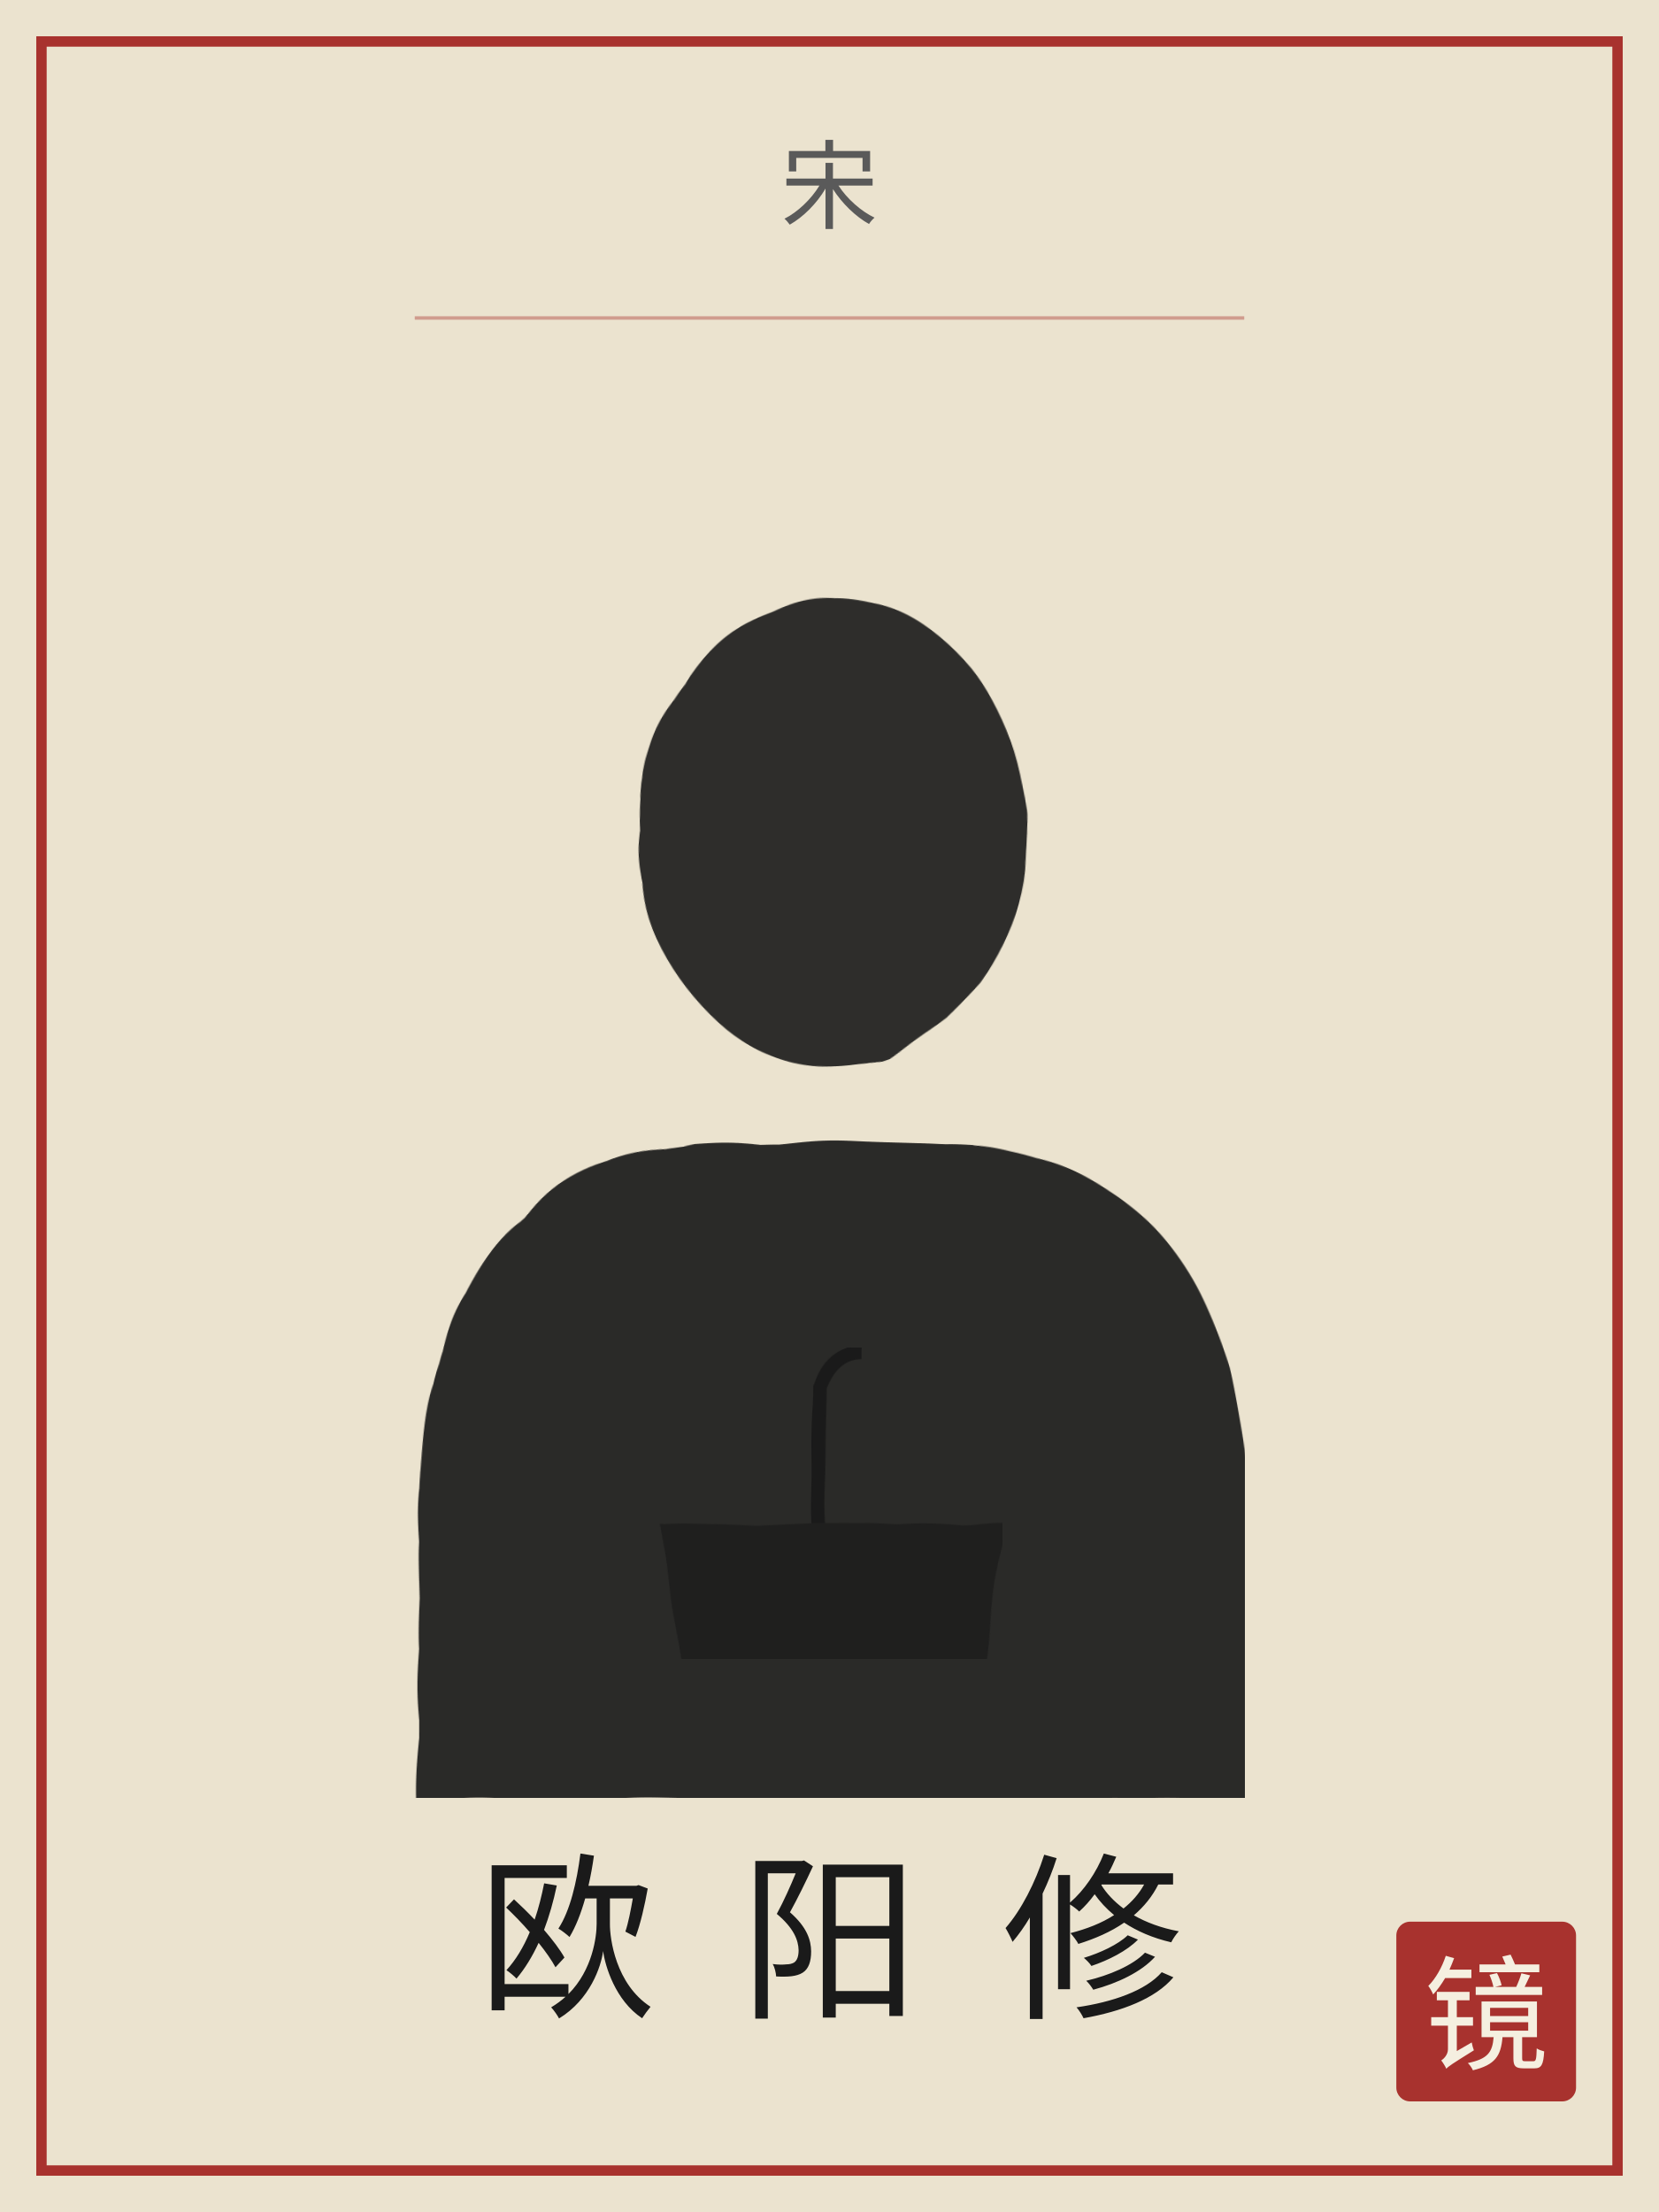
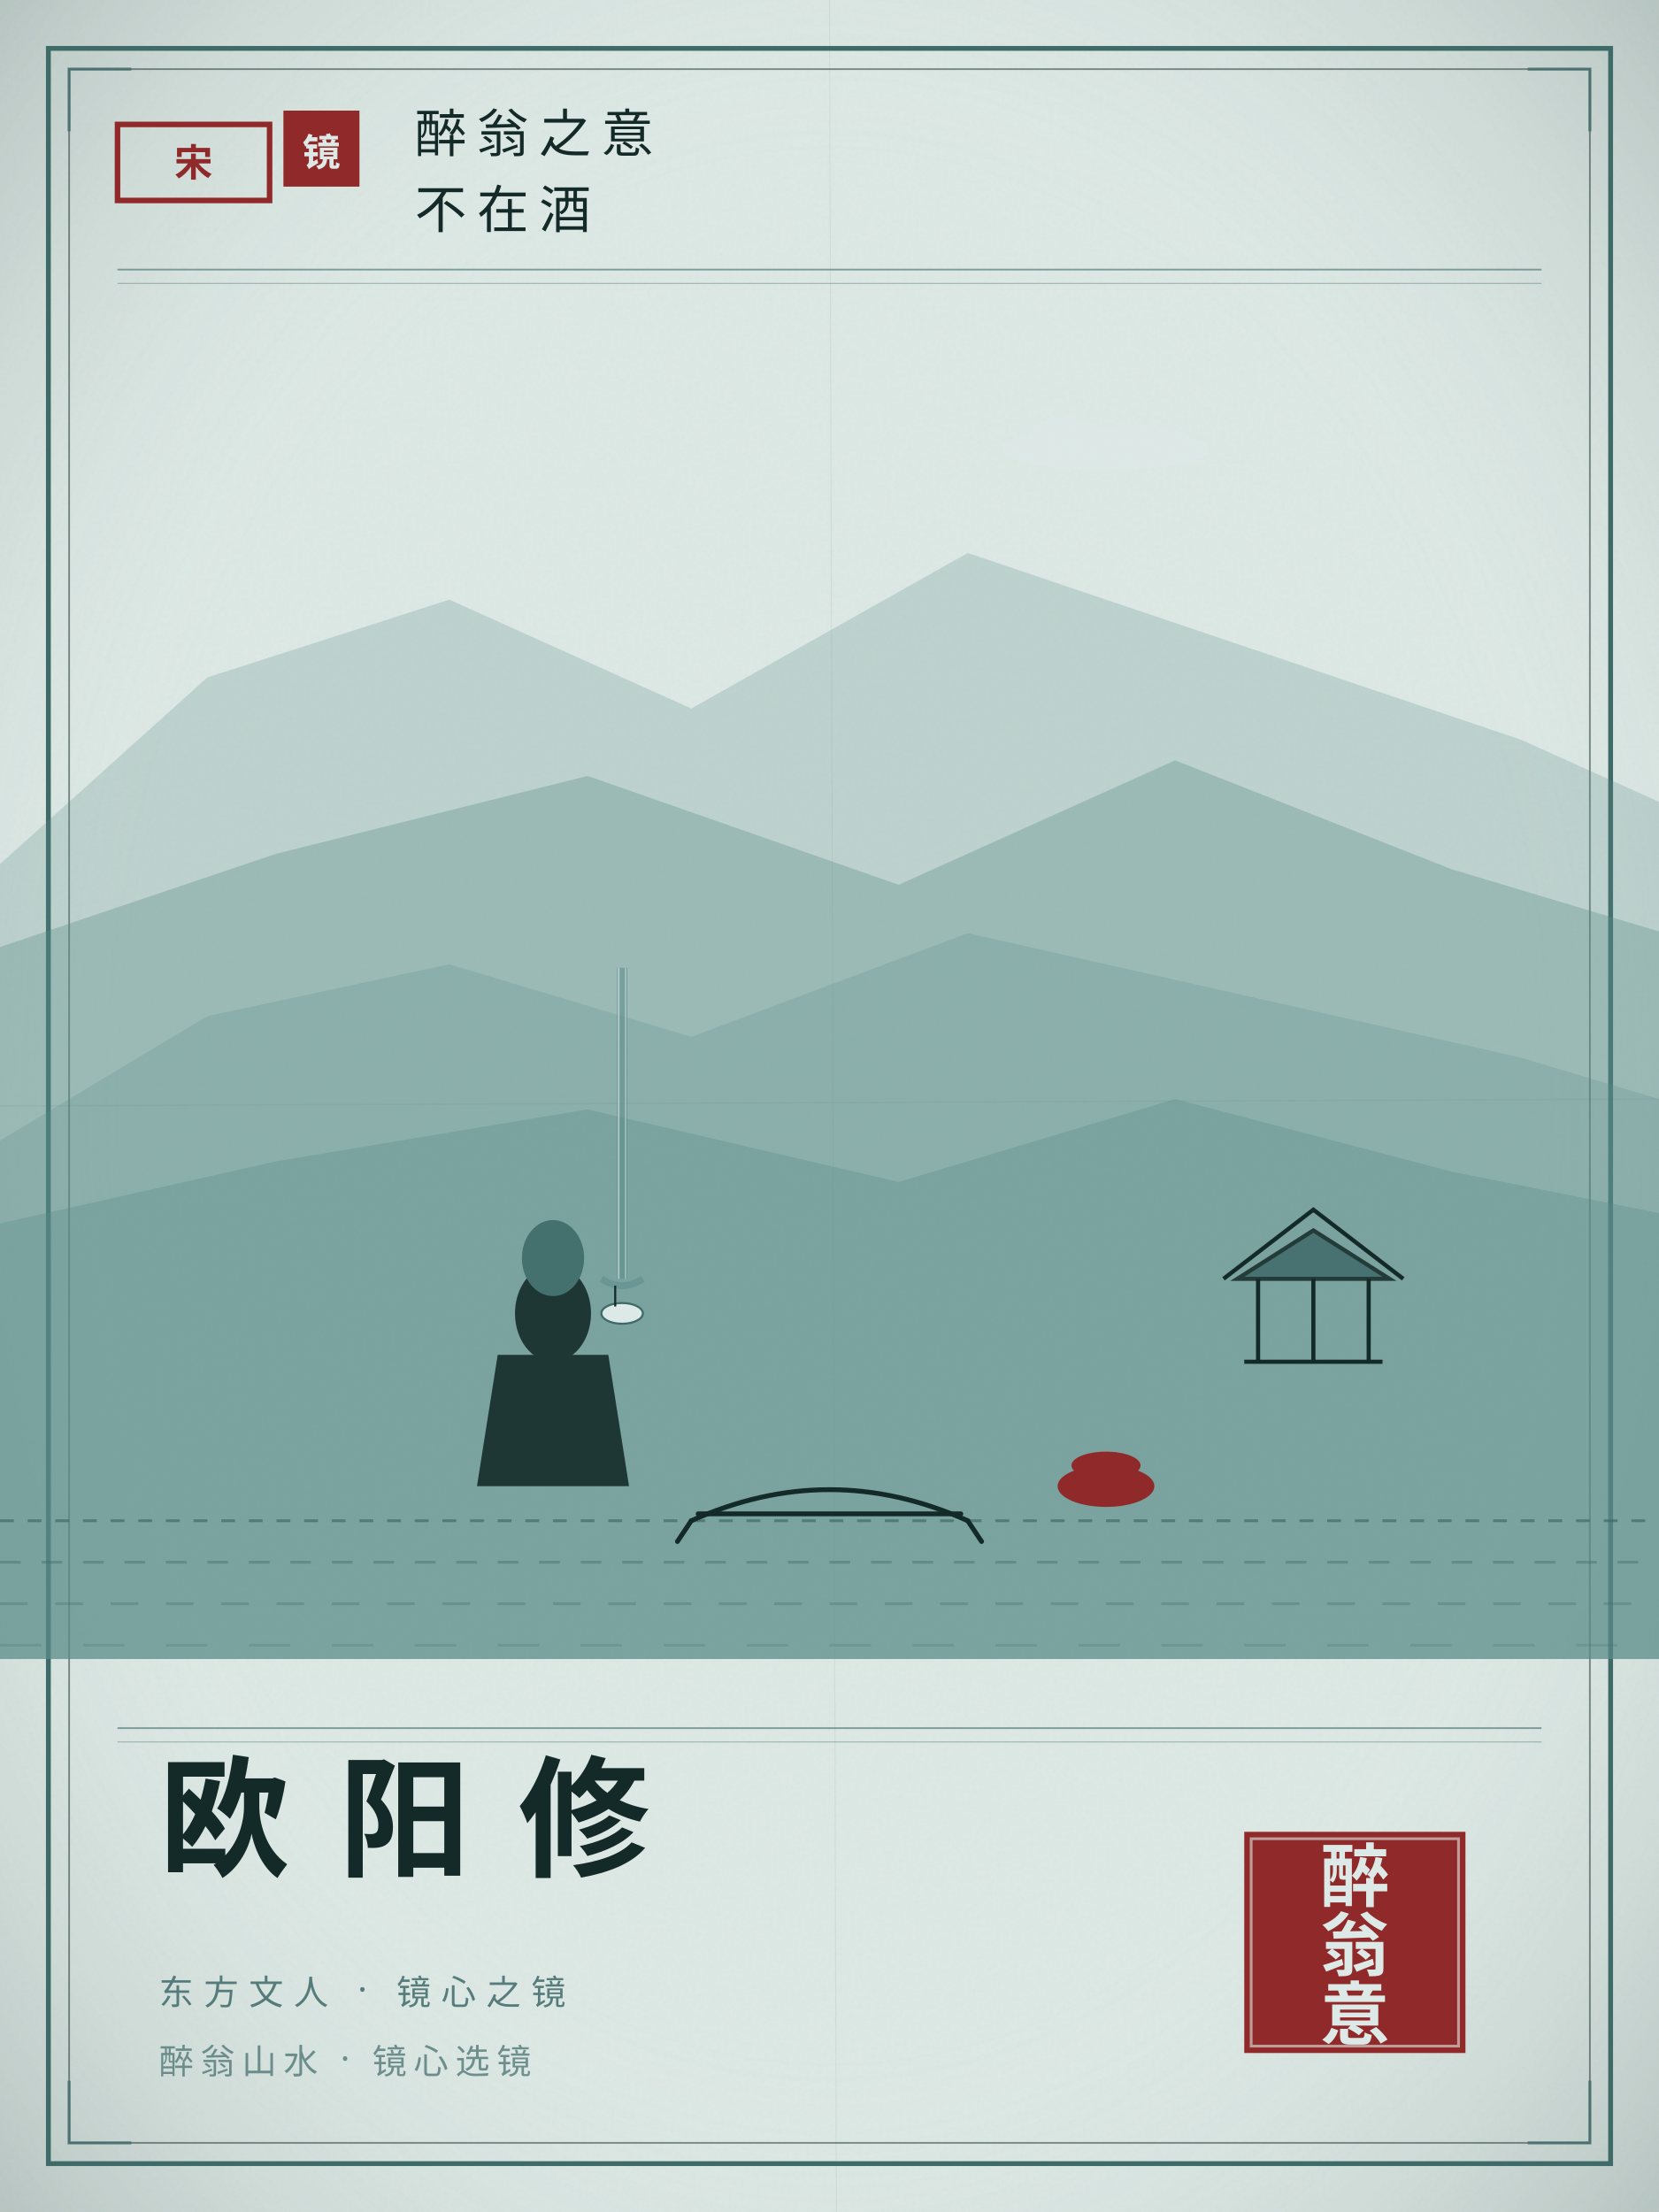
- <svg xmlns="http://www.w3.org/2000/svg" viewBox="0 0 240 320" width="240" height="320" role="img" aria-label="欧阳修（宋）">
+ <svg xmlns="http://www.w3.org/2000/svg" viewBox="0 0 480 640" width="480" height="640" preserveAspectRatio="xMidYMid meet">
  <defs>
-     <filter id="rough" x="0" y="0" width="100%" height="100%">
-       <feTurbulence baseFrequency="0.04" numOctaves="2" seed="3" />
-       <feDisplacementMap in="SourceGraphic" scale="1.5" />
+     <filter id="ink-99" x="-10%" y="-10%" width="120%" height="120%">
+       <feTurbulence type="fractalNoise" baseFrequency="0.022" numOctaves="2" seed="99" result="noise" />
+       <feDisplacementMap in="SourceGraphic" in2="noise" scale="2.4" />
+     </filter>
+     <filter id="ink-strong-99" x="-10%" y="-10%" width="120%" height="120%">
+       <feTurbulence type="fractalNoise" baseFrequency="0.045" numOctaves="3" seed="106" result="noise" />
+       <feDisplacementMap in="SourceGraphic" in2="noise" scale="3.6" />
+     </filter>
+     <filter id="wash-99" x="-20%" y="-20%" width="140%" height="140%">
+       <feTurbulence type="fractalNoise" baseFrequency="0.018" numOctaves="2" seed="102" result="t" />
+       <feDisplacementMap in="SourceGraphic" in2="t" scale="6" />
+       <feGaussianBlur stdDeviation="0.6" />
+     </filter>
+     <filter id="haze-99">
+       <feGaussianBlur stdDeviation="2.4" />
+     </filter>
+     <filter id="paper-99" x="0%" y="0%" width="100%" height="100%">
+       <feTurbulence type="fractalNoise" baseFrequency="0.85" numOctaves="2" seed="110" result="grain" />
+       <feColorMatrix in="grain" type="matrix" values="0 0 0 0 0.45                 0 0 0 0 0.35                 0 0 0 0 0.20                 0 0 0 0.10 0" />
    </filter>
  </defs>
-   <style>
-     .ink { color: #1a1a1a; }
-     .cinnabar { color: #a8322e; }
-     .rice { color: #f5efe0; }
-     .faint { color: #5a5a5a; }
-     .face-bg { fill: #ebe3cf; }
-     .frame { fill: none; stroke: #a8322e; stroke-width: 1.5; }
-     text {
-       font-family: '霞鹜文楷','LXGW WenKai','STKaiti','KaiTi',serif;
-     }
-   </style>
-   <rect width="240" height="320" fill="#ebe3cf" />
-   <rect x="6" y="6" width="228" height="308" class="frame" />
-   <text x="120" y="32" text-anchor="middle" font-size="14" letter-spacing="6" class="ink" fill="#5a5a5a">宋</text>
-   <line x1="60" y1="46" x2="180" y2="46" stroke="#a8322e" stroke-width="0.5" opacity="0.4" />
-   <g class="ink" filter="url(#rough)">
-     <ellipse cx="120" cy="120" rx="28" ry="34" fill="#1a1a1a" opacity="0.9" />
-     <path d="M60 220 Q60 170 100 165 L140 165 Q180 170 180 220 L180 260 L60 260 Z" fill="#1a1a1a" opacity="0.92" />
+   <rect x="0" y="0" width="480" height="640" fill="#dde9e6" />
+   <rect x="0" y="0" width="480" height="640" fill="#dde9e6" filter="url(#paper-99)" opacity="0.55" />
+   <radialGradient id="vignette-99" cx="50%" cy="50%" r="70%">
+     <stop offset="60%" stop-color="#dde9e6" stop-opacity="0" />
+     <stop offset="100%" stop-color="#142a28" stop-opacity="0.18" />
+   </radialGradient>
+   <rect x="0" y="0" width="480" height="640" fill="url(#vignette-99)" />
+   <path d="M 0 320 L 480 318" stroke="#142a28" stroke-width="0.4" opacity="0.08" />
+   <path d="M 240 0 L 242 640" stroke="#142a28" stroke-width="0.3" opacity="0.06" />
+   <rect x="14" y="14" width="452" height="612" fill="none" stroke="#3e6a68" stroke-width="1.4" />
+   <rect x="20" y="20" width="440" height="600" fill="none" stroke="#142a28" stroke-width="0.5" opacity="0.5" />
+   <g stroke="#3e6a68" stroke-width="0.9" fill="none" opacity="0.7">
+     <path d="M 20 38 L 20 20 L 38 20" />
+     <path d="M 442 20 L 460 20 L 460 38" />
+     <path d="M 460 602 L 460 620 L 442 620" />
+     <path d="M 38 620 L 20 620 L 20 602" />
  </g>
-   <g class="ink" filter="url(#rough)">
-     <path d="M95 220 L145 220 L142 240 L98 240 Z" fill="currentColor" opacity="0.7" />
-     <path d="M118 220 L118 200 Q120 195 124 195" fill="none" stroke="currentColor" stroke-width="2" />
+   <g>
+     <g transform="translate(34 36)">
+       <rect x="0" y="0" width="44" height="22" fill="none" stroke="#902a2a" stroke-width="1.6" />
+       <text x="22" y="15" text-anchor="middle" font-family="STKaiti, KaiTi, serif" font-size="11" fill="#902a2a" letter-spacing="2" font-weight="600">宋</text>
+     </g>
+     <g transform="translate(82 32)">
+       <rect x="0" y="0" width="22" height="22" fill="#902a2a" />
+       <text x="11" y="16" text-anchor="middle" font-family="serif" font-size="11" fill="#dde9e6" font-weight="700">镜</text>
+     </g>
+     <g transform="translate(120 44)">
+       <text font-family="STKaiti, KaiTi, serif" font-size="15" fill="#142a28" letter-spacing="3" font-weight="500">
+         <tspan x="0" dy="0">醉翁之意</tspan>
+         <tspan x="0" dy="22">不在酒</tspan>
+       </text>
+     </g>
+     <line x1="34" y1="78" x2="446" y2="78" stroke="#3e6a68" stroke-width="0.5" opacity="0.6" />
+     <line x1="34" y1="82" x2="446" y2="82" stroke="#3e6a68" stroke-width="0.3" opacity="0.4" />
  </g>
-   <text x="120" y="290" text-anchor="middle" font-size="26" letter-spacing="12" class="ink" fill="#1a1a1a">欧阳修</text>
-   <g transform="translate(202,278)">
-     <rect x="0" y="0" width="26" height="26" fill="#a8322e" rx="2" />
-     <text x="13" y="20" text-anchor="middle" font-size="18" fill="#f5efe0">镜</text>
+   <g>
+     <g filter="url(#haze-50)" opacity="0.7">
+       <path d="M 0 250 L 60 196 L 130 173.5 L 200 205 L 280 160 L 360 187 L 440 214 L 480 232 L 480 480 L 0 480 Z" fill="#5a8a88" opacity="0.35" />
+       <path d="M 0 274 L 80 247 L 170 224.5 L 260 256 L 340 220 L 420 251.5 L 480 269.5 L 480 480 L 0 480 Z" fill="#5a8a88" opacity="0.55" />
+     </g>
+     <g filter="url(#haze-50)" opacity="0.7">
+       <path d="M 0 330 L 60 294 L 130 279 L 200 300 L 280 270 L 360 288 L 440 306 L 480 318 L 480 480 L 0 480 Z" fill="#5a8a88" opacity="0.35" />
+       <path d="M 0 354 L 80 336 L 170 321 L 260 342 L 340 318 L 420 339 L 480 351 L 480 480 L 0 480 Z" fill="#5a8a88" opacity="0.55" />
+     </g>
+     <g>
+       <path d="M 180 280 L 180 370" stroke="#5a8a88" stroke-width="3" opacity="0.55" />
+       <path d="M 179 280 L 179 370" stroke="#ffffff" stroke-width="0.5" opacity="0.45" />
+       <path d="M 181 280 L 181 370" stroke="#ffffff" stroke-width="0.4" opacity="0.4" />
+       <path d="M 174 370 q 6 4 12 0" stroke="#5a8a88" stroke-width="2" fill="none" opacity="0.5" />
+     </g>
+     <g stroke="#3e6a68" stroke-width="0.8" fill="none" opacity="0.7">
+       <path d="M 0 440 L 480 440" stroke-dasharray="4 4" />
+       <path d="M 0 452 L 480 452" stroke-dasharray="6 6" opacity="0.6" />
+       <path d="M 0 464 L 480 464" stroke-dasharray="8 8" opacity="0.45" />
+       <path d="M 0 476 L 480 476" stroke-dasharray="12 12" opacity="0.3" />
+     </g>
+     <g fill="#dde9e6" opacity="0.85">
+       <ellipse cx="320" cy="130" rx="30" ry="6" />
+       <ellipse cx="308" cy="126" rx="10.8" ry="5" />
+       <ellipse cx="330.8" cy="127" rx="12" ry="4" />
+     </g>
+     <g stroke="#142a28" stroke-width="1.4" fill="none" stroke-linecap="round">
+       <path d="M 200 440 Q 240 422 280 440" />
+       <line x1="202" y1="438" x2="278" y2="438" />
+       <line x1="200" y1="440" x2="196" y2="446" />
+       <line x1="280" y1="440" x2="284" y2="446" />
+     </g>
+     <g stroke="#142a28" stroke-width="1.2" fill="none">
+       <path d="M 358 370 L 380 356 L 402 370 Z" fill="#3e6a68" opacity="0.85" />
+       <path d="M 354 370 L 380 350 L 406 370" />
+       <line x1="364" y1="370" x2="364" y2="394" />
+       <line x1="380" y1="370" x2="380" y2="394" />
+       <line x1="396" y1="370" x2="396" y2="394" />
+       <line x1="360" y1="394" x2="400" y2="394" />
+     </g>
+     <g transform="translate(160 380)" fill="#142a28" opacity="0.9">
+       <ellipse cx="0" cy="0" rx="11" ry="14" />
+       <path d="M -16 12 L -22 50 L 22 50 L 16 12 Z" />
+       <ellipse cx="0" cy="-16" rx="9" ry="11" fill="#3e6a68" />
+     </g>
+     <ellipse cx="180" cy="380" rx="6" ry="3" fill="#dde9e6" stroke="#3e6a68" stroke-width="0.6" />
+     <line x1="178" y1="378" x2="178" y2="372" stroke="#142a28" stroke-width="0.6" />
+     <ellipse cx="320" cy="430" rx="14" ry="6" fill="#902a2a" />
+     <ellipse cx="320" cy="424" rx="10" ry="4" fill="#902a2a" />
+   </g>
+   <g>
+     <line x1="34" y1="500" x2="446" y2="500" stroke="#3e6a68" stroke-width="0.5" opacity="0.6" />
+     <line x1="34" y1="504" x2="446" y2="504" stroke="#3e6a68" stroke-width="0.3" opacity="0.4" />
+     <g transform="translate(46 540)">
+       <text font-family="STKaiti, KaiTi, serif" font-size="38" fill="#142a28" letter-spacing="14" font-weight="700">欧阳修</text>
+       <text x="0" y="40" font-family="STKaiti, KaiTi, serif" font-size="10" fill="#3e6a68" letter-spacing="3" opacity="0.85">东方文人 · 镜心之镜</text>
+     </g>
+     <g transform="translate(360 530)">
+       <rect x="0" y="0" width="64" height="64" fill="#902a2a" filter="url(#ink-40)" />
+       <rect x="2" y="2" width="60" height="60" fill="none" stroke="#dde9e6" stroke-width="0.8" opacity="0.6" />
+       <text x="32" y="20" text-anchor="middle" font-family="serif" font-size="20" fill="#dde9e6" font-weight="900">醉</text>
+       <text x="32" y="40" text-anchor="middle" font-family="serif" font-size="20" fill="#dde9e6" font-weight="900">翁</text>
+       <text x="32" y="60" text-anchor="middle" font-family="serif" font-size="20" fill="#dde9e6" font-weight="900">意</text>
+     </g>
+   </g>
+   <g transform="translate(46 600)">
+     <text font-family="STKaiti, KaiTi, serif" font-size="10" fill="#3e6a68" letter-spacing="2" opacity="0.7">醉翁山水 · 镜心选镜</text>
  </g>
</svg>
